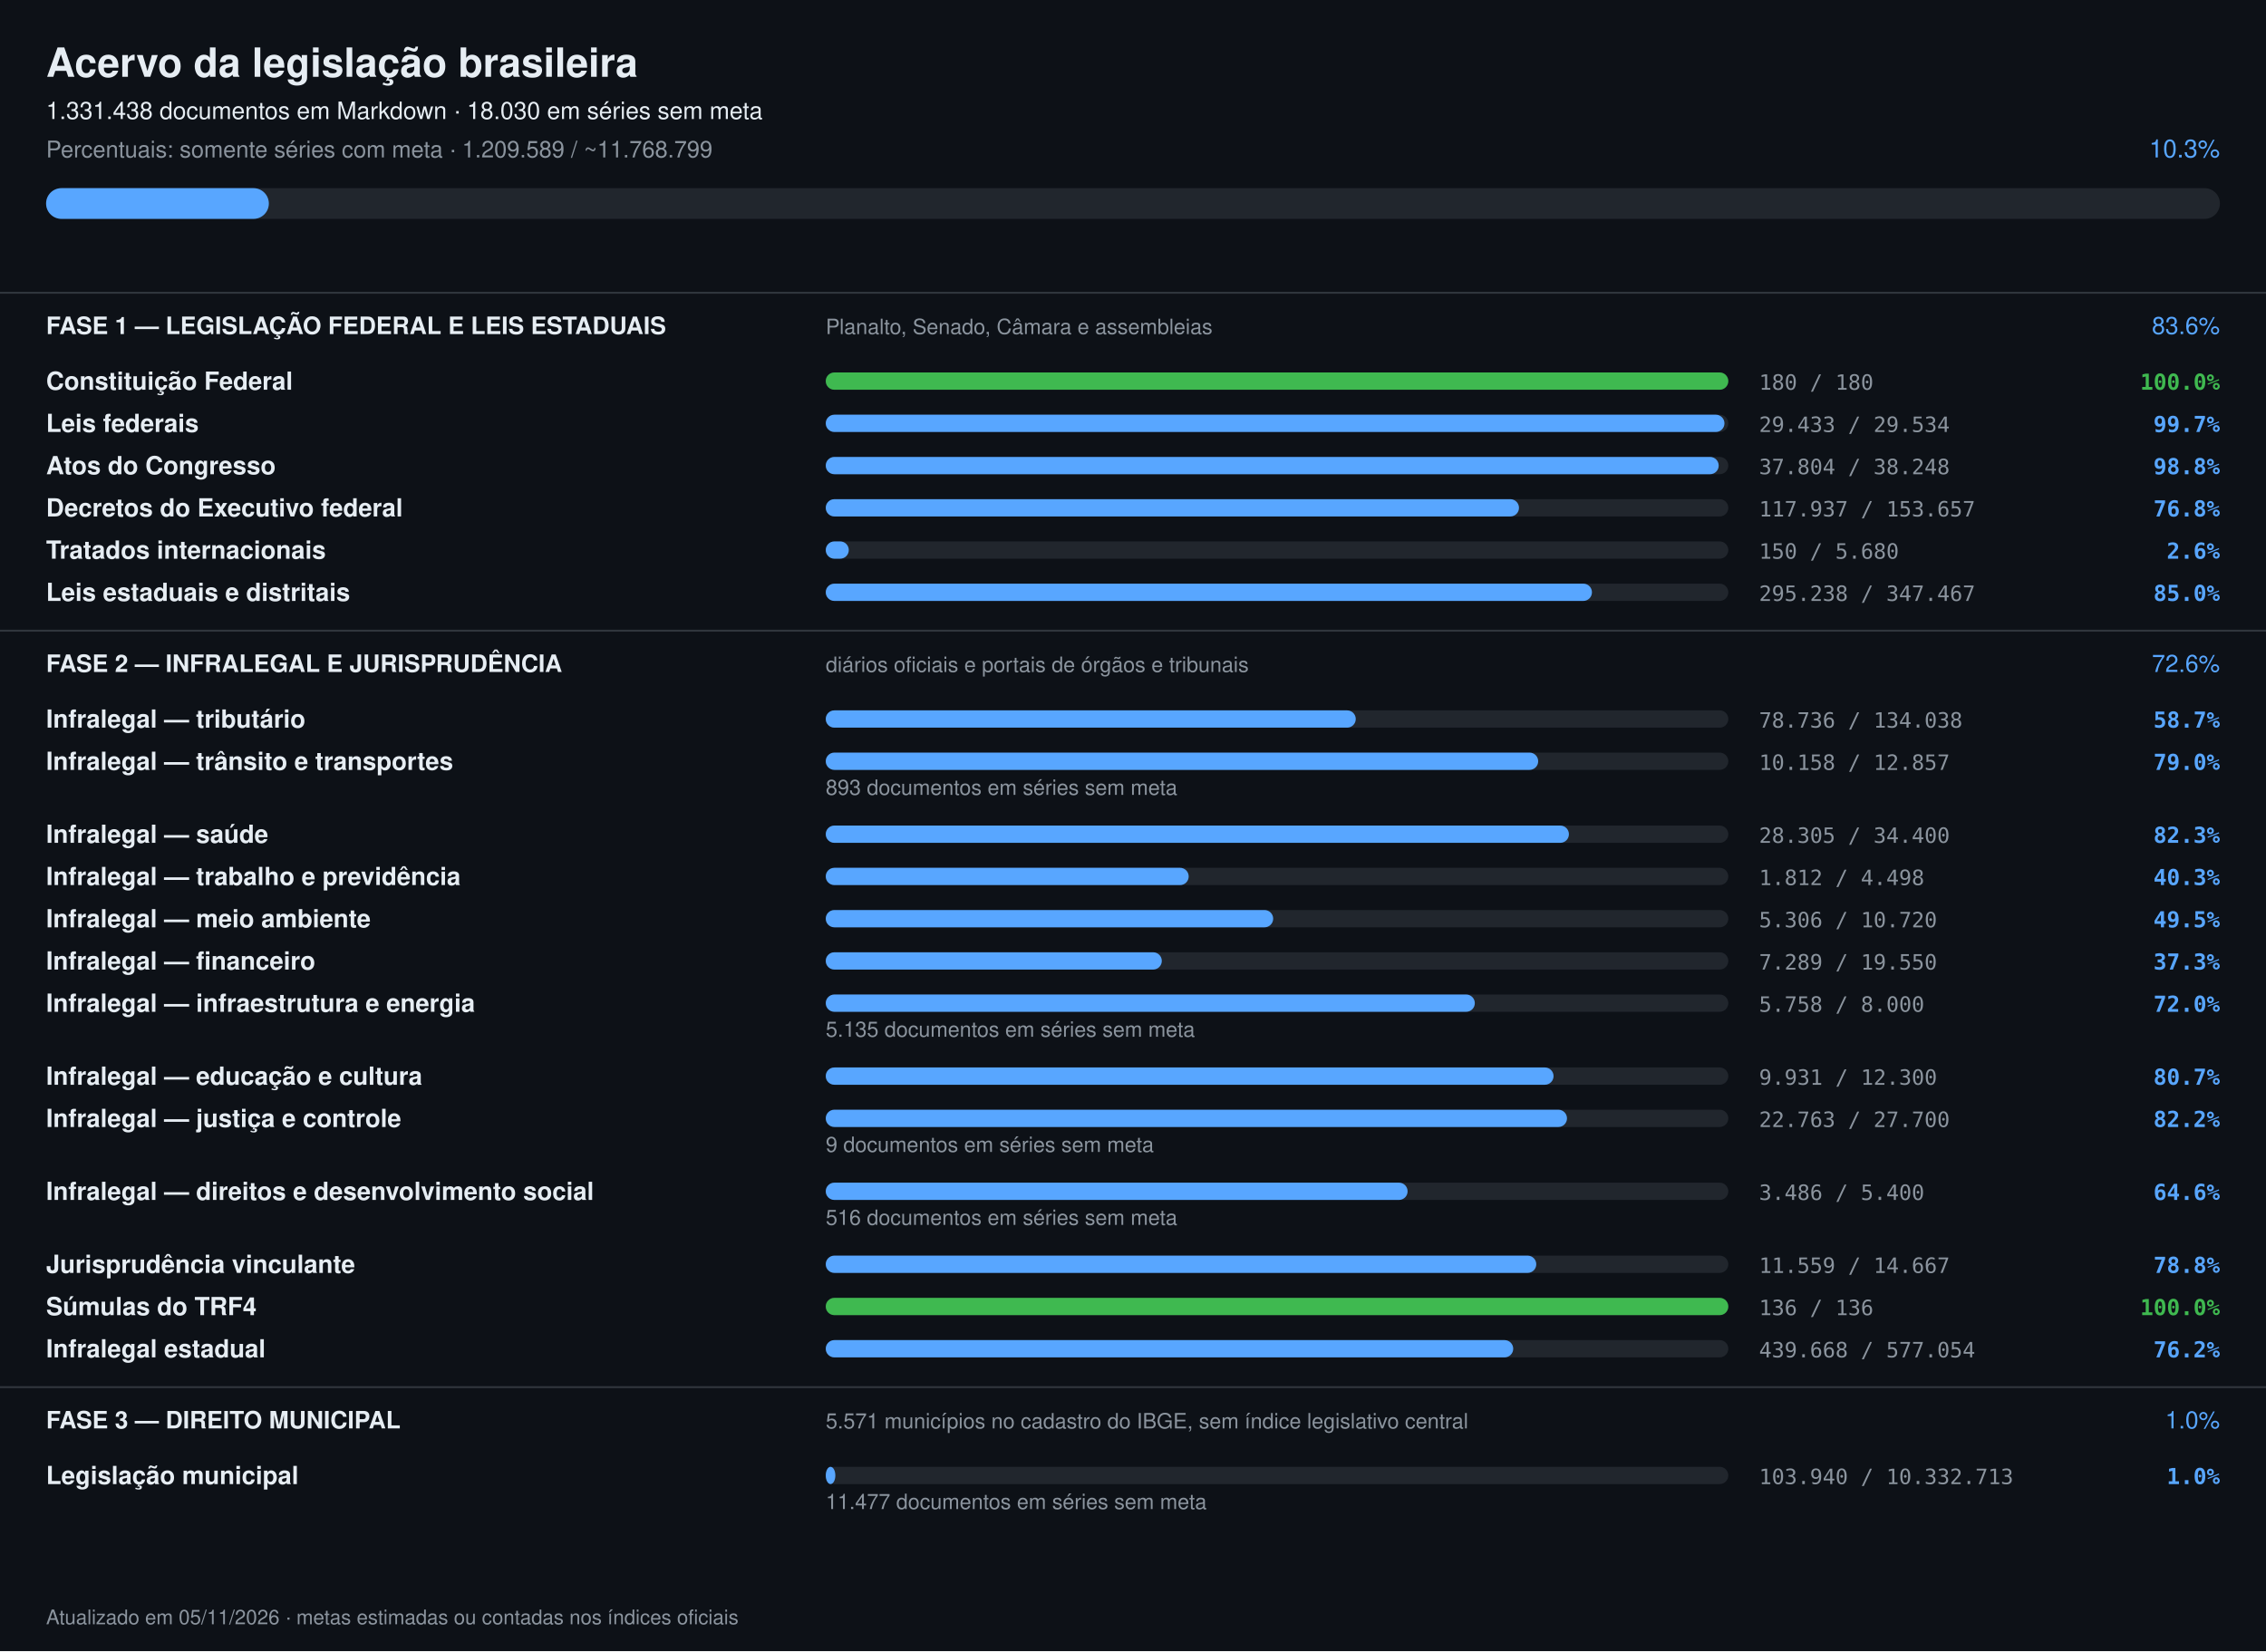
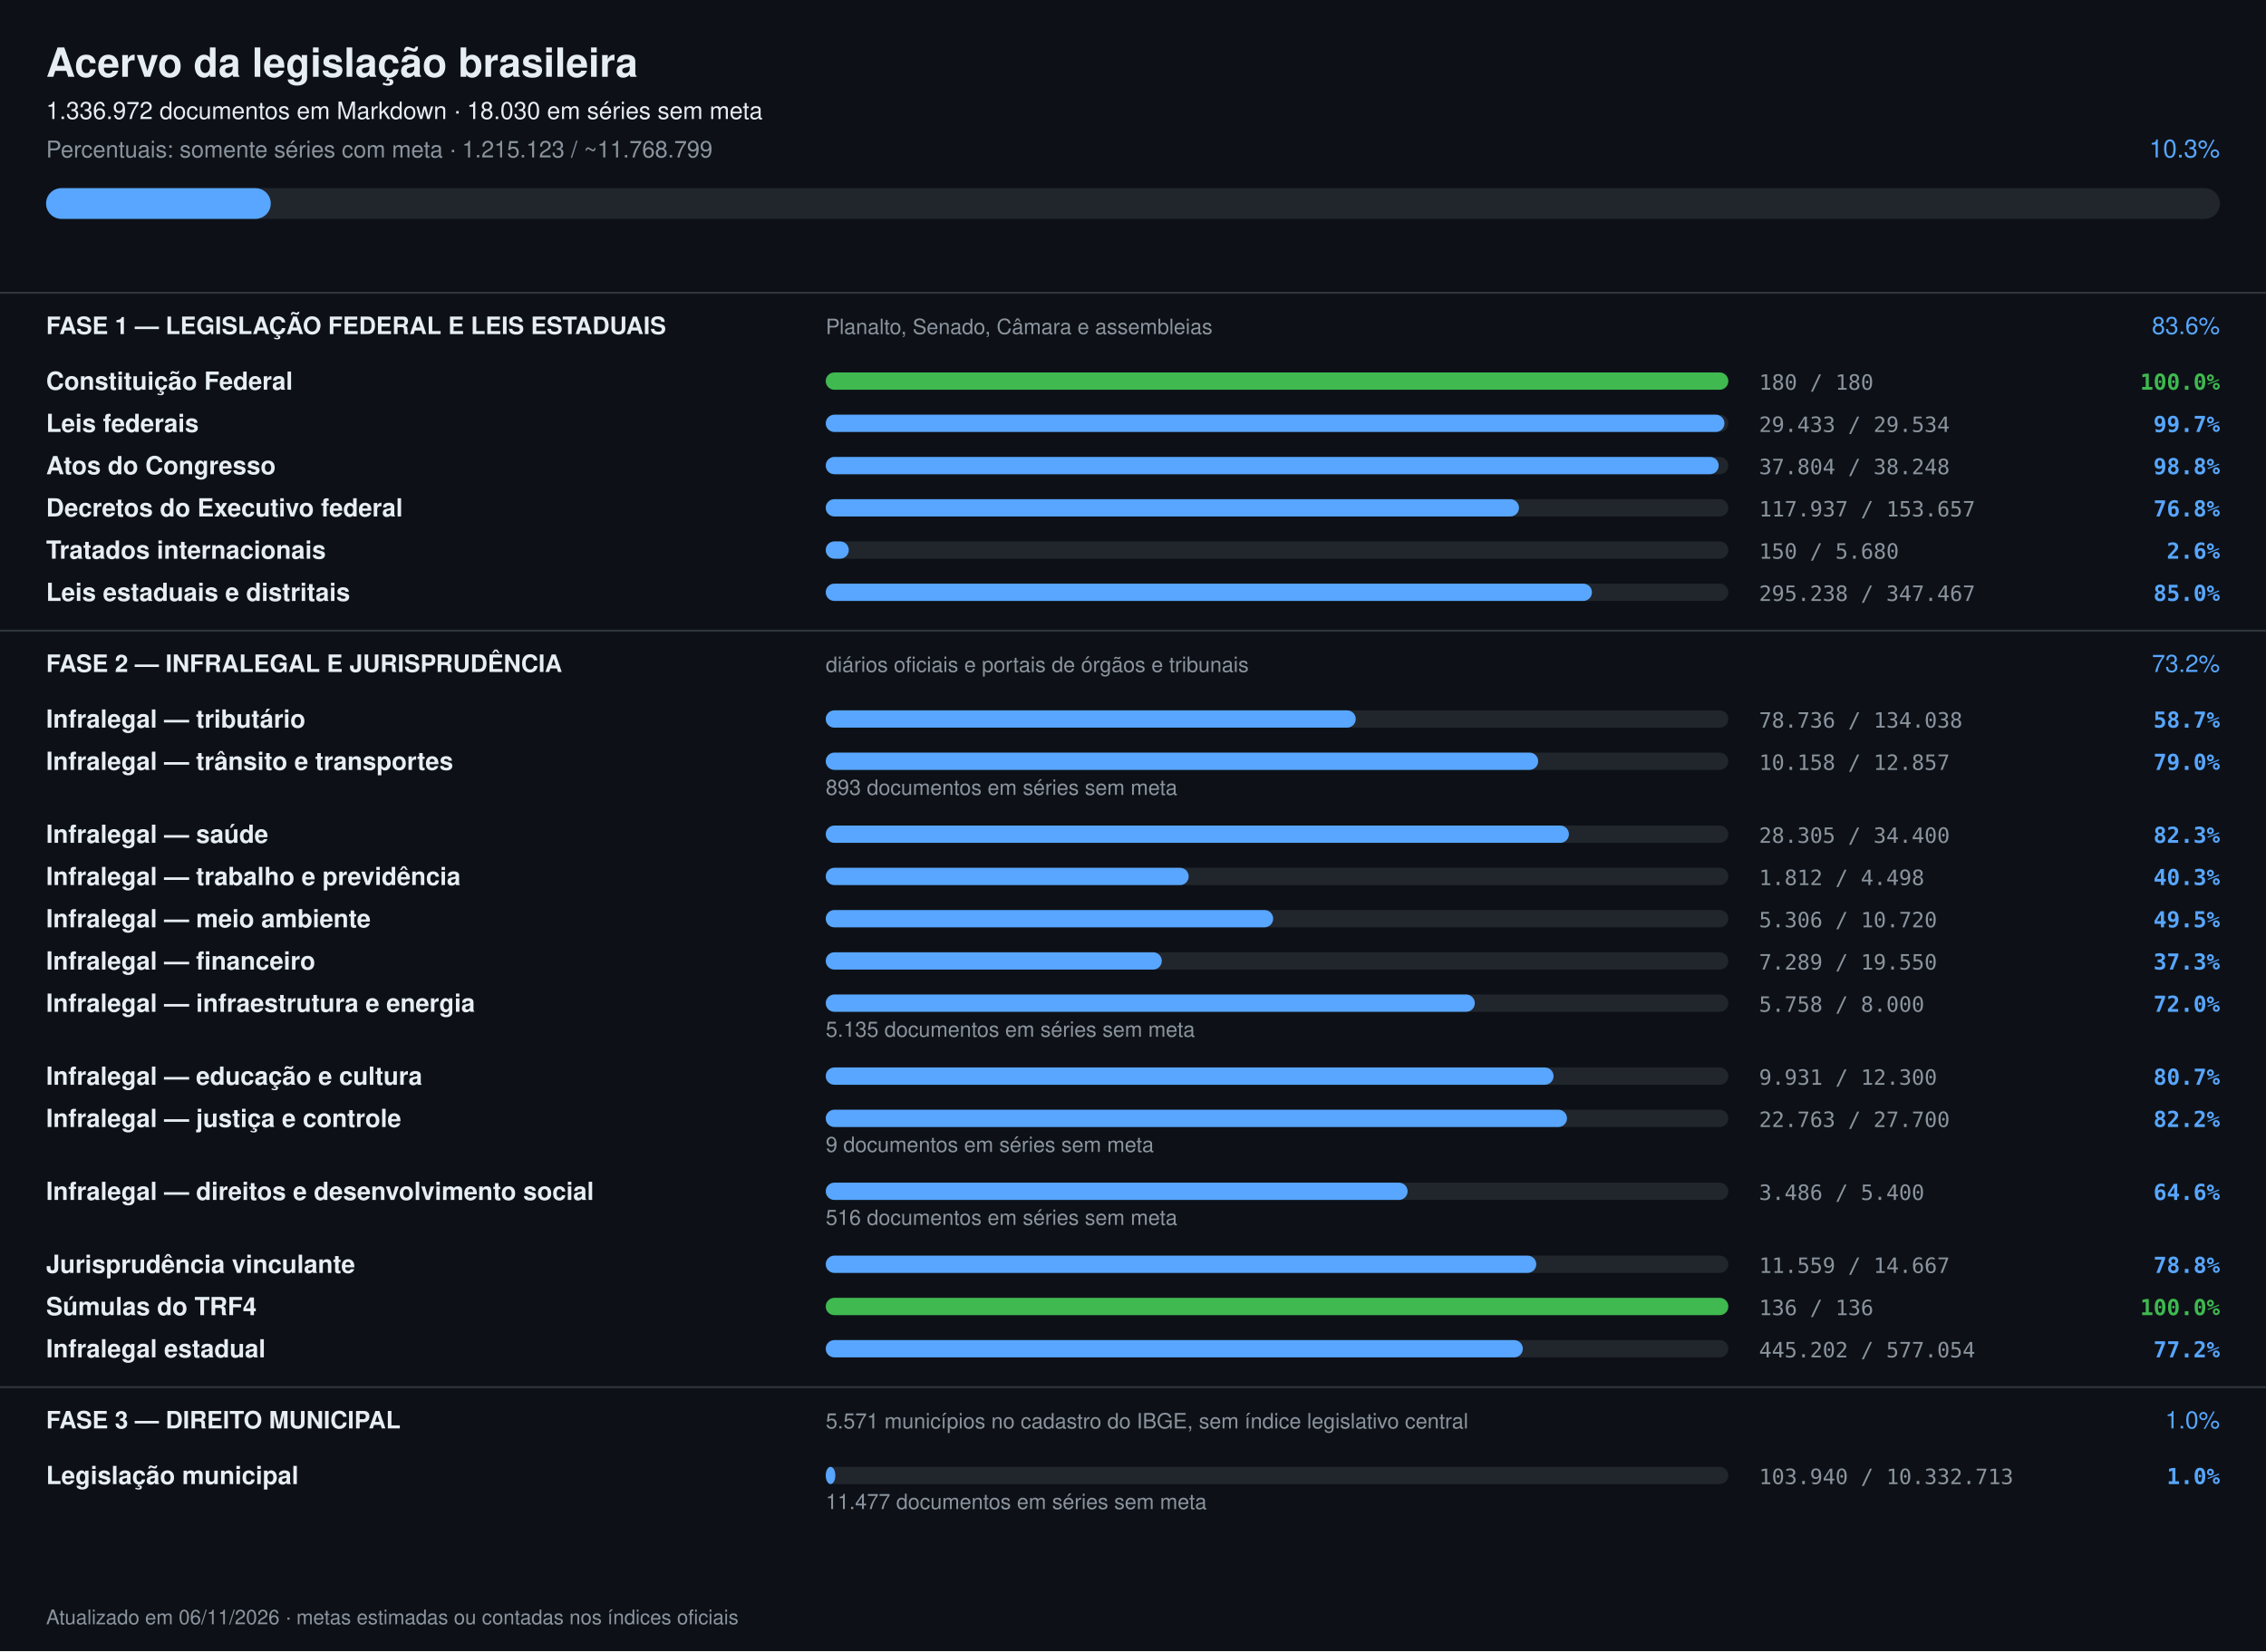
<svg xmlns="http://www.w3.org/2000/svg" width="1180" height="860" viewBox="0 0 1180 860" font-family="-apple-system,Segoe UI,Helvetica,Arial,sans-serif">
  <rect width="1180" height="860" fill="#0d1117" />
  <text x="24" y="40" font-size="21" font-weight="700" fill="#e6edf3">Acervo da legislação brasileira</text>
-   <text x="24" y="62" font-size="12.5" fill="#e6edf3">1.331.438 documentos em Markdown · 18.030 em séries sem meta</text>
-   <text x="24" y="82" font-size="12" fill="#8b949e">Percentuais: somente séries com meta · 1.209.589 / ~11.768.799</text>
+   <text x="24" y="62" font-size="12.5" fill="#e6edf3">1.336.972 documentos em Markdown · 18.030 em séries sem meta</text>
+   <text x="24" y="82" font-size="12" fill="#8b949e">Percentuais: somente séries com meta · 1.215.123 / ~11.768.799</text>
  <text x="1156" y="82" font-size="13" text-anchor="end" fill="#58a6ff">10.3%</text>
  <rect x="24" y="98" width="1132" height="16" rx="8" fill="#21262d" />
-   <rect x="24" y="98" width="116" height="16" rx="8" fill="#58a6ff" />
+   <rect x="24" y="98" width="117" height="16" rx="8" fill="#58a6ff" />
  <rect x="0" y="152" width="1180" height="1" fill="#30363d" />
  <text x="24" y="174" font-size="12.5" font-weight="700" fill="#e6edf3">FASE 1 — LEGISLAÇÃO FEDERAL E LEIS ESTADUAIS</text>
  <text x="430" y="174" font-size="11" fill="#8b949e">Planalto, Senado, Câmara e assembleias</text>
  <text x="1156" y="174" font-size="12.5" text-anchor="end" fill="#58a6ff">83.6%</text>
  <text x="24" y="203" font-size="13" font-weight="600" fill="#e6edf3">Constituição Federal</text>
  <rect x="430" y="194" width="470" height="9" rx="4.5" fill="#21262d" />
  <rect x="430" y="194" width="470" height="9" rx="4.5" fill="#3fb950" />
  <text x="916" y="203" font-size="11" fill="#8b949e" font-family="ui-monospace,monospace">180 / 180</text>
  <text x="1156" y="203" font-size="11.5" text-anchor="end" font-weight="600" fill="#3fb950" font-family="ui-monospace,monospace">100.0%</text>
  <text x="24" y="225" font-size="13" font-weight="600" fill="#e6edf3">Leis federais</text>
  <rect x="430" y="216" width="470" height="9" rx="4.5" fill="#21262d" />
  <rect x="430" y="216" width="468" height="9" rx="4.5" fill="#58a6ff" />
  <text x="916" y="225" font-size="11" fill="#8b949e" font-family="ui-monospace,monospace">29.433 / 29.534</text>
  <text x="1156" y="225" font-size="11.5" text-anchor="end" font-weight="600" fill="#58a6ff" font-family="ui-monospace,monospace">99.7%</text>
  <text x="24" y="247" font-size="13" font-weight="600" fill="#e6edf3">Atos do Congresso</text>
  <rect x="430" y="238" width="470" height="9" rx="4.5" fill="#21262d" />
  <rect x="430" y="238" width="465" height="9" rx="4.5" fill="#58a6ff" />
  <text x="916" y="247" font-size="11" fill="#8b949e" font-family="ui-monospace,monospace">37.804 / 38.248</text>
  <text x="1156" y="247" font-size="11.5" text-anchor="end" font-weight="600" fill="#58a6ff" font-family="ui-monospace,monospace">98.8%</text>
  <text x="24" y="269" font-size="13" font-weight="600" fill="#e6edf3">Decretos do Executivo federal</text>
  <rect x="430" y="260" width="470" height="9" rx="4.5" fill="#21262d" />
  <rect x="430" y="260" width="361" height="9" rx="4.5" fill="#58a6ff" />
  <text x="916" y="269" font-size="11" fill="#8b949e" font-family="ui-monospace,monospace">117.937 / 153.657</text>
  <text x="1156" y="269" font-size="11.5" text-anchor="end" font-weight="600" fill="#58a6ff" font-family="ui-monospace,monospace">76.8%</text>
  <text x="24" y="291" font-size="13" font-weight="600" fill="#e6edf3">Tratados internacionais</text>
  <rect x="430" y="282" width="470" height="9" rx="4.5" fill="#21262d" />
  <rect x="430" y="282" width="12" height="9" rx="4.5" fill="#58a6ff" />
  <text x="916" y="291" font-size="11" fill="#8b949e" font-family="ui-monospace,monospace">150 / 5.680</text>
  <text x="1156" y="291" font-size="11.5" text-anchor="end" font-weight="600" fill="#58a6ff" font-family="ui-monospace,monospace">2.6%</text>
  <text x="24" y="313" font-size="13" font-weight="600" fill="#e6edf3">Leis estaduais e distritais</text>
  <rect x="430" y="304" width="470" height="9" rx="4.5" fill="#21262d" />
  <rect x="430" y="304" width="399" height="9" rx="4.5" fill="#58a6ff" />
  <text x="916" y="313" font-size="11" fill="#8b949e" font-family="ui-monospace,monospace">295.238 / 347.467</text>
  <text x="1156" y="313" font-size="11.5" text-anchor="end" font-weight="600" fill="#58a6ff" font-family="ui-monospace,monospace">85.0%</text>
  <rect x="0" y="328" width="1180" height="1" fill="#30363d" />
  <text x="24" y="350" font-size="12.5" font-weight="700" fill="#e6edf3">FASE 2 — INFRALEGAL E JURISPRUDÊNCIA</text>
  <text x="430" y="350" font-size="11" fill="#8b949e">diários oficiais e portais de órgãos e tribunais</text>
-   <text x="1156" y="350" font-size="12.5" text-anchor="end" fill="#58a6ff">72.6%</text>
+   <text x="1156" y="350" font-size="12.5" text-anchor="end" fill="#58a6ff">73.2%</text>
  <text x="24" y="379" font-size="13" font-weight="600" fill="#e6edf3">Infralegal — tributário</text>
  <rect x="430" y="370" width="470" height="9" rx="4.5" fill="#21262d" />
  <rect x="430" y="370" width="276" height="9" rx="4.5" fill="#58a6ff" />
  <text x="916" y="379" font-size="11" fill="#8b949e" font-family="ui-monospace,monospace">78.736 / 134.038</text>
  <text x="1156" y="379" font-size="11.5" text-anchor="end" font-weight="600" fill="#58a6ff" font-family="ui-monospace,monospace">58.7%</text>
  <text x="24" y="401" font-size="13" font-weight="600" fill="#e6edf3">Infralegal — trânsito e transportes</text>
  <rect x="430" y="392" width="470" height="9" rx="4.5" fill="#21262d" />
  <rect x="430" y="392" width="371" height="9" rx="4.5" fill="#58a6ff" />
  <text x="916" y="401" font-size="11" fill="#8b949e" font-family="ui-monospace,monospace">10.158 / 12.857</text>
  <text x="1156" y="401" font-size="11.5" text-anchor="end" font-weight="600" fill="#58a6ff" font-family="ui-monospace,monospace">79.0%</text>
  <text x="430" y="414" font-size="11" fill="#8b949e">893 documentos em séries sem meta</text>
  <text x="24" y="439" font-size="13" font-weight="600" fill="#e6edf3">Infralegal — saúde</text>
  <rect x="430" y="430" width="470" height="9" rx="4.5" fill="#21262d" />
  <rect x="430" y="430" width="387" height="9" rx="4.5" fill="#58a6ff" />
  <text x="916" y="439" font-size="11" fill="#8b949e" font-family="ui-monospace,monospace">28.305 / 34.400</text>
  <text x="1156" y="439" font-size="11.5" text-anchor="end" font-weight="600" fill="#58a6ff" font-family="ui-monospace,monospace">82.3%</text>
  <text x="24" y="461" font-size="13" font-weight="600" fill="#e6edf3">Infralegal — trabalho e previdência</text>
  <rect x="430" y="452" width="470" height="9" rx="4.5" fill="#21262d" />
  <rect x="430" y="452" width="189" height="9" rx="4.5" fill="#58a6ff" />
  <text x="916" y="461" font-size="11" fill="#8b949e" font-family="ui-monospace,monospace">1.812 / 4.498</text>
  <text x="1156" y="461" font-size="11.5" text-anchor="end" font-weight="600" fill="#58a6ff" font-family="ui-monospace,monospace">40.3%</text>
  <text x="24" y="483" font-size="13" font-weight="600" fill="#e6edf3">Infralegal — meio ambiente</text>
  <rect x="430" y="474" width="470" height="9" rx="4.5" fill="#21262d" />
  <rect x="430" y="474" width="233" height="9" rx="4.5" fill="#58a6ff" />
  <text x="916" y="483" font-size="11" fill="#8b949e" font-family="ui-monospace,monospace">5.306 / 10.720</text>
  <text x="1156" y="483" font-size="11.5" text-anchor="end" font-weight="600" fill="#58a6ff" font-family="ui-monospace,monospace">49.5%</text>
  <text x="24" y="505" font-size="13" font-weight="600" fill="#e6edf3">Infralegal — financeiro</text>
  <rect x="430" y="496" width="470" height="9" rx="4.5" fill="#21262d" />
  <rect x="430" y="496" width="175" height="9" rx="4.5" fill="#58a6ff" />
  <text x="916" y="505" font-size="11" fill="#8b949e" font-family="ui-monospace,monospace">7.289 / 19.550</text>
  <text x="1156" y="505" font-size="11.5" text-anchor="end" font-weight="600" fill="#58a6ff" font-family="ui-monospace,monospace">37.3%</text>
  <text x="24" y="527" font-size="13" font-weight="600" fill="#e6edf3">Infralegal — infraestrutura e energia</text>
  <rect x="430" y="518" width="470" height="9" rx="4.5" fill="#21262d" />
  <rect x="430" y="518" width="338" height="9" rx="4.5" fill="#58a6ff" />
  <text x="916" y="527" font-size="11" fill="#8b949e" font-family="ui-monospace,monospace">5.758 / 8.000</text>
  <text x="1156" y="527" font-size="11.5" text-anchor="end" font-weight="600" fill="#58a6ff" font-family="ui-monospace,monospace">72.0%</text>
  <text x="430" y="540" font-size="11" fill="#8b949e">5.135 documentos em séries sem meta</text>
  <text x="24" y="565" font-size="13" font-weight="600" fill="#e6edf3">Infralegal — educação e cultura</text>
  <rect x="430" y="556" width="470" height="9" rx="4.5" fill="#21262d" />
  <rect x="430" y="556" width="379" height="9" rx="4.5" fill="#58a6ff" />
  <text x="916" y="565" font-size="11" fill="#8b949e" font-family="ui-monospace,monospace">9.931 / 12.300</text>
  <text x="1156" y="565" font-size="11.5" text-anchor="end" font-weight="600" fill="#58a6ff" font-family="ui-monospace,monospace">80.7%</text>
  <text x="24" y="587" font-size="13" font-weight="600" fill="#e6edf3">Infralegal — justiça e controle</text>
  <rect x="430" y="578" width="470" height="9" rx="4.5" fill="#21262d" />
  <rect x="430" y="578" width="386" height="9" rx="4.5" fill="#58a6ff" />
  <text x="916" y="587" font-size="11" fill="#8b949e" font-family="ui-monospace,monospace">22.763 / 27.700</text>
  <text x="1156" y="587" font-size="11.5" text-anchor="end" font-weight="600" fill="#58a6ff" font-family="ui-monospace,monospace">82.2%</text>
  <text x="430" y="600" font-size="11" fill="#8b949e">9 documentos em séries sem meta</text>
  <text x="24" y="625" font-size="13" font-weight="600" fill="#e6edf3">Infralegal — direitos e desenvolvimento social</text>
  <rect x="430" y="616" width="470" height="9" rx="4.5" fill="#21262d" />
  <rect x="430" y="616" width="303" height="9" rx="4.5" fill="#58a6ff" />
  <text x="916" y="625" font-size="11" fill="#8b949e" font-family="ui-monospace,monospace">3.486 / 5.400</text>
  <text x="1156" y="625" font-size="11.5" text-anchor="end" font-weight="600" fill="#58a6ff" font-family="ui-monospace,monospace">64.6%</text>
  <text x="430" y="638" font-size="11" fill="#8b949e">516 documentos em séries sem meta</text>
  <text x="24" y="663" font-size="13" font-weight="600" fill="#e6edf3">Jurisprudência vinculante</text>
  <rect x="430" y="654" width="470" height="9" rx="4.5" fill="#21262d" />
  <rect x="430" y="654" width="370" height="9" rx="4.5" fill="#58a6ff" />
  <text x="916" y="663" font-size="11" fill="#8b949e" font-family="ui-monospace,monospace">11.559 / 14.667</text>
  <text x="1156" y="663" font-size="11.5" text-anchor="end" font-weight="600" fill="#58a6ff" font-family="ui-monospace,monospace">78.8%</text>
  <text x="24" y="685" font-size="13" font-weight="600" fill="#e6edf3">Súmulas do TRF4</text>
  <rect x="430" y="676" width="470" height="9" rx="4.5" fill="#21262d" />
  <rect x="430" y="676" width="470" height="9" rx="4.5" fill="#3fb950" />
  <text x="916" y="685" font-size="11" fill="#8b949e" font-family="ui-monospace,monospace">136 / 136</text>
  <text x="1156" y="685" font-size="11.5" text-anchor="end" font-weight="600" fill="#3fb950" font-family="ui-monospace,monospace">100.0%</text>
  <text x="24" y="707" font-size="13" font-weight="600" fill="#e6edf3">Infralegal estadual</text>
  <rect x="430" y="698" width="470" height="9" rx="4.5" fill="#21262d" />
-   <rect x="430" y="698" width="358" height="9" rx="4.5" fill="#58a6ff" />
-   <text x="916" y="707" font-size="11" fill="#8b949e" font-family="ui-monospace,monospace">439.668 / 577.054</text>
-   <text x="1156" y="707" font-size="11.5" text-anchor="end" font-weight="600" fill="#58a6ff" font-family="ui-monospace,monospace">76.2%</text>
+   <rect x="430" y="698" width="363" height="9" rx="4.5" fill="#58a6ff" />
+   <text x="916" y="707" font-size="11" fill="#8b949e" font-family="ui-monospace,monospace">445.202 / 577.054</text>
+   <text x="1156" y="707" font-size="11.5" text-anchor="end" font-weight="600" fill="#58a6ff" font-family="ui-monospace,monospace">77.2%</text>
  <rect x="0" y="722" width="1180" height="1" fill="#30363d" />
  <text x="24" y="744" font-size="12.5" font-weight="700" fill="#e6edf3">FASE 3 — DIREITO MUNICIPAL</text>
  <text x="430" y="744" font-size="11" fill="#8b949e">5.571 municípios no cadastro do IBGE, sem índice legislativo central</text>
  <text x="1156" y="744" font-size="12.5" text-anchor="end" fill="#58a6ff">1.0%</text>
  <text x="24" y="773" font-size="13" font-weight="600" fill="#e6edf3">Legislação municipal</text>
  <rect x="430" y="764" width="470" height="9" rx="4.5" fill="#21262d" />
  <rect x="430" y="764" width="5" height="9" rx="4.5" fill="#58a6ff" />
  <text x="916" y="773" font-size="11" fill="#8b949e" font-family="ui-monospace,monospace">103.940 / 10.332.713</text>
  <text x="1156" y="773" font-size="11.5" text-anchor="end" font-weight="600" fill="#58a6ff" font-family="ui-monospace,monospace">1.0%</text>
  <text x="430" y="786" font-size="11" fill="#8b949e">11.477 documentos em séries sem meta</text>
-   <text x="24" y="846" font-size="10.5" fill="#8b949e">Atualizado em 05/11/2026 · metas estimadas ou contadas nos índices oficiais</text>
+   <text x="24" y="846" font-size="10.5" fill="#8b949e">Atualizado em 06/11/2026 · metas estimadas ou contadas nos índices oficiais</text>
</svg>
